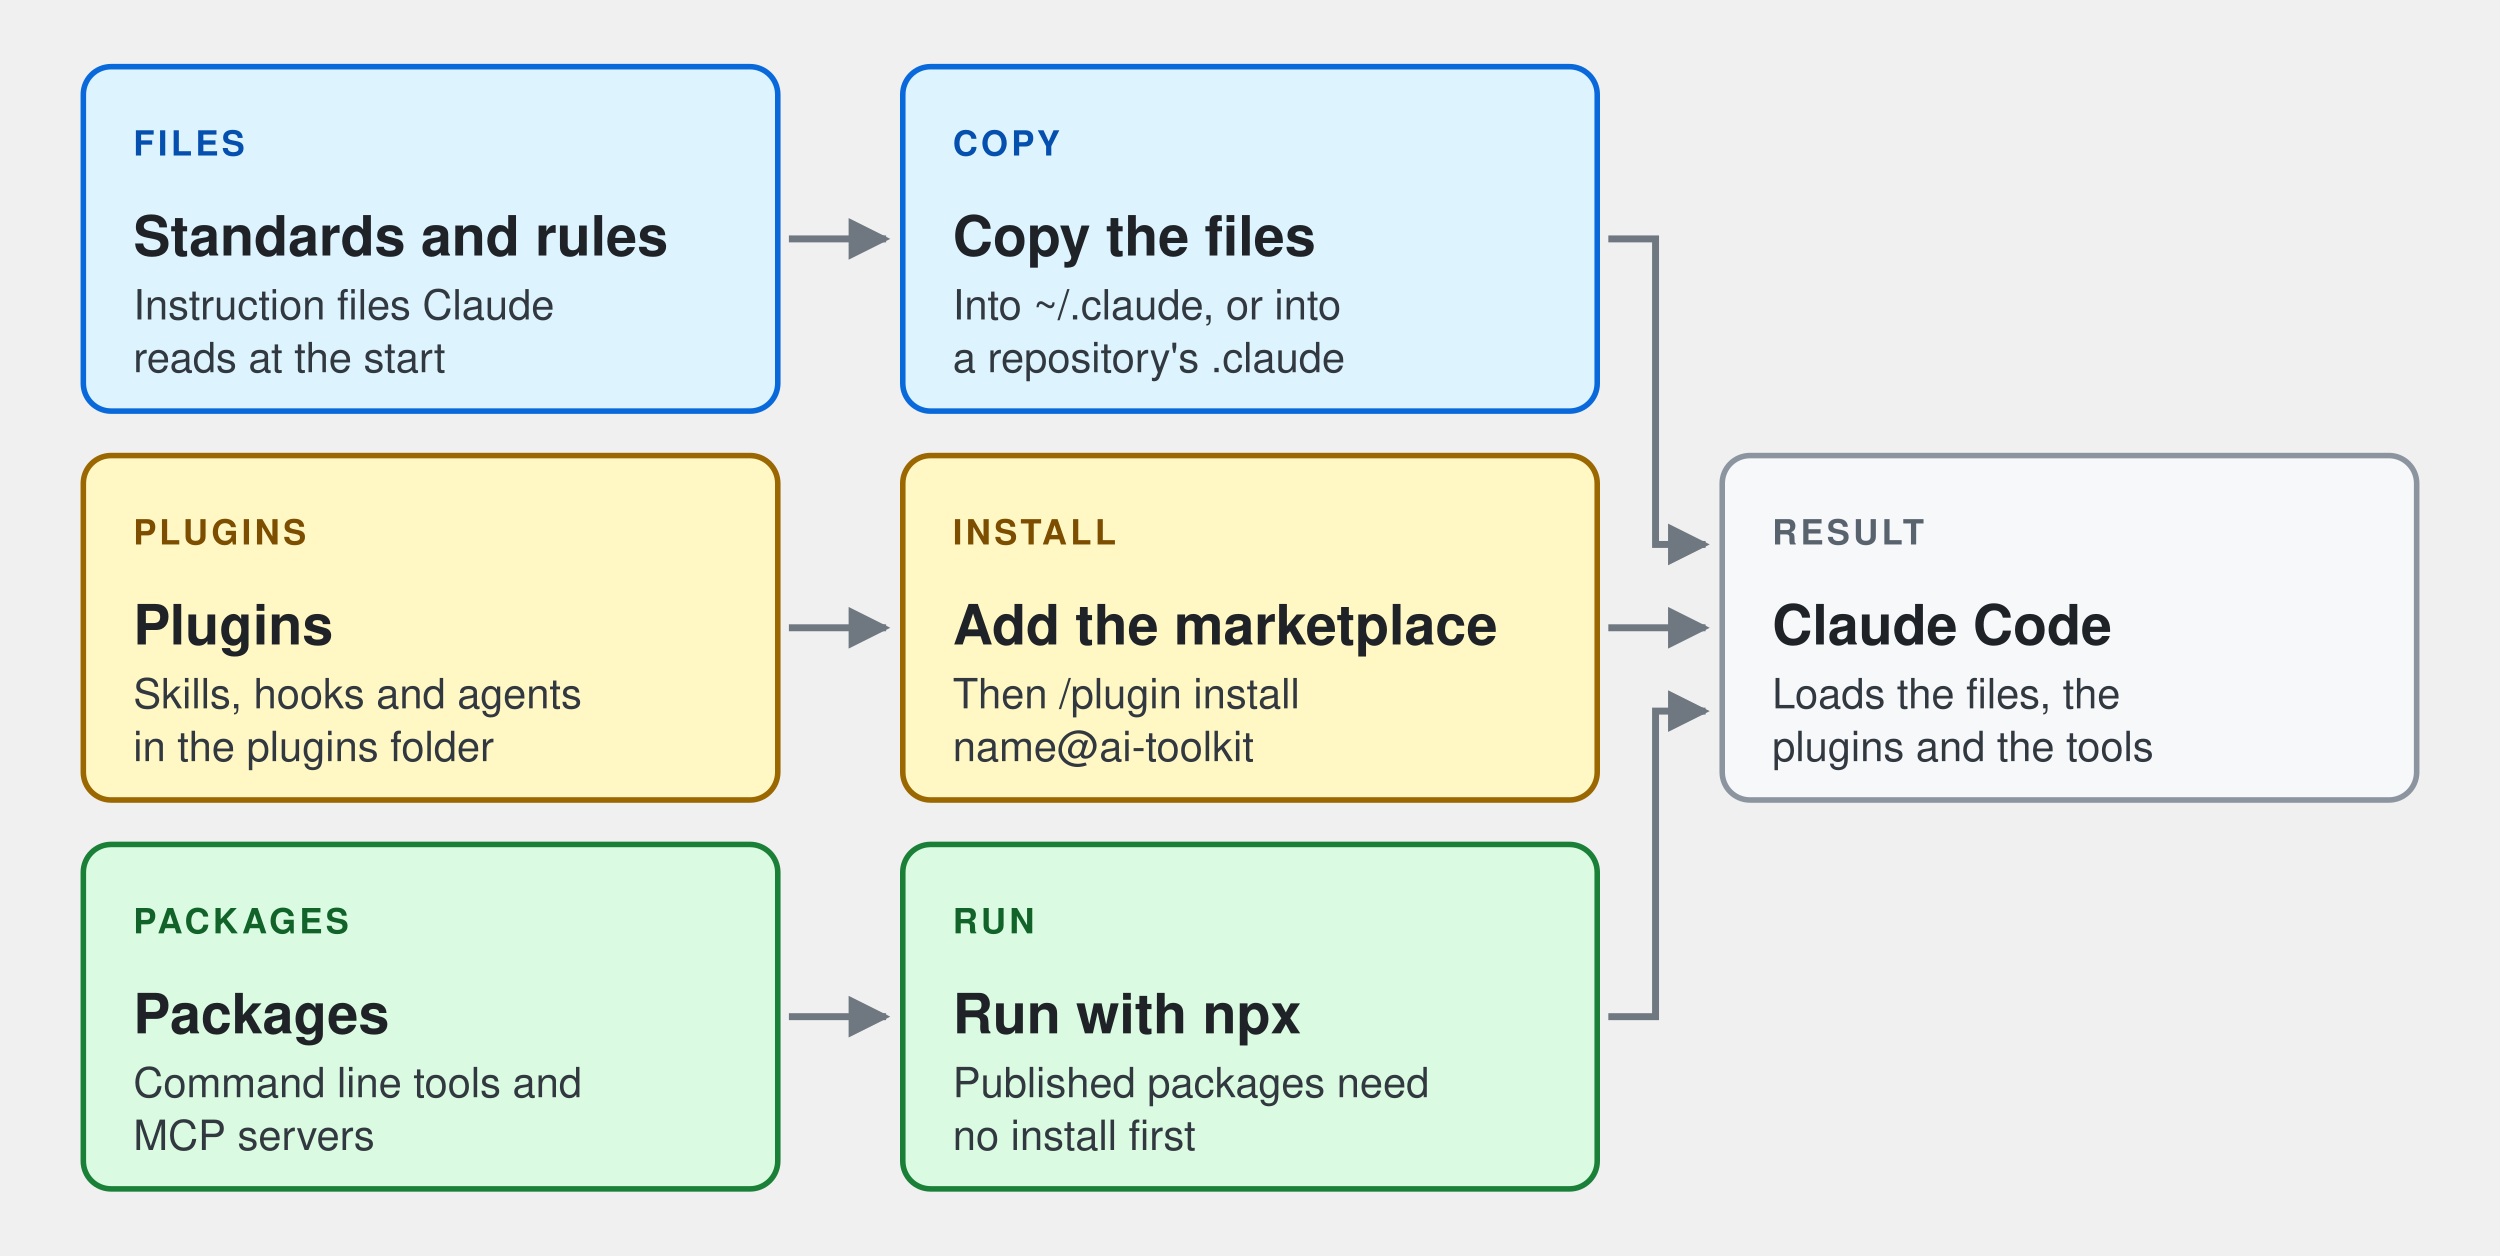
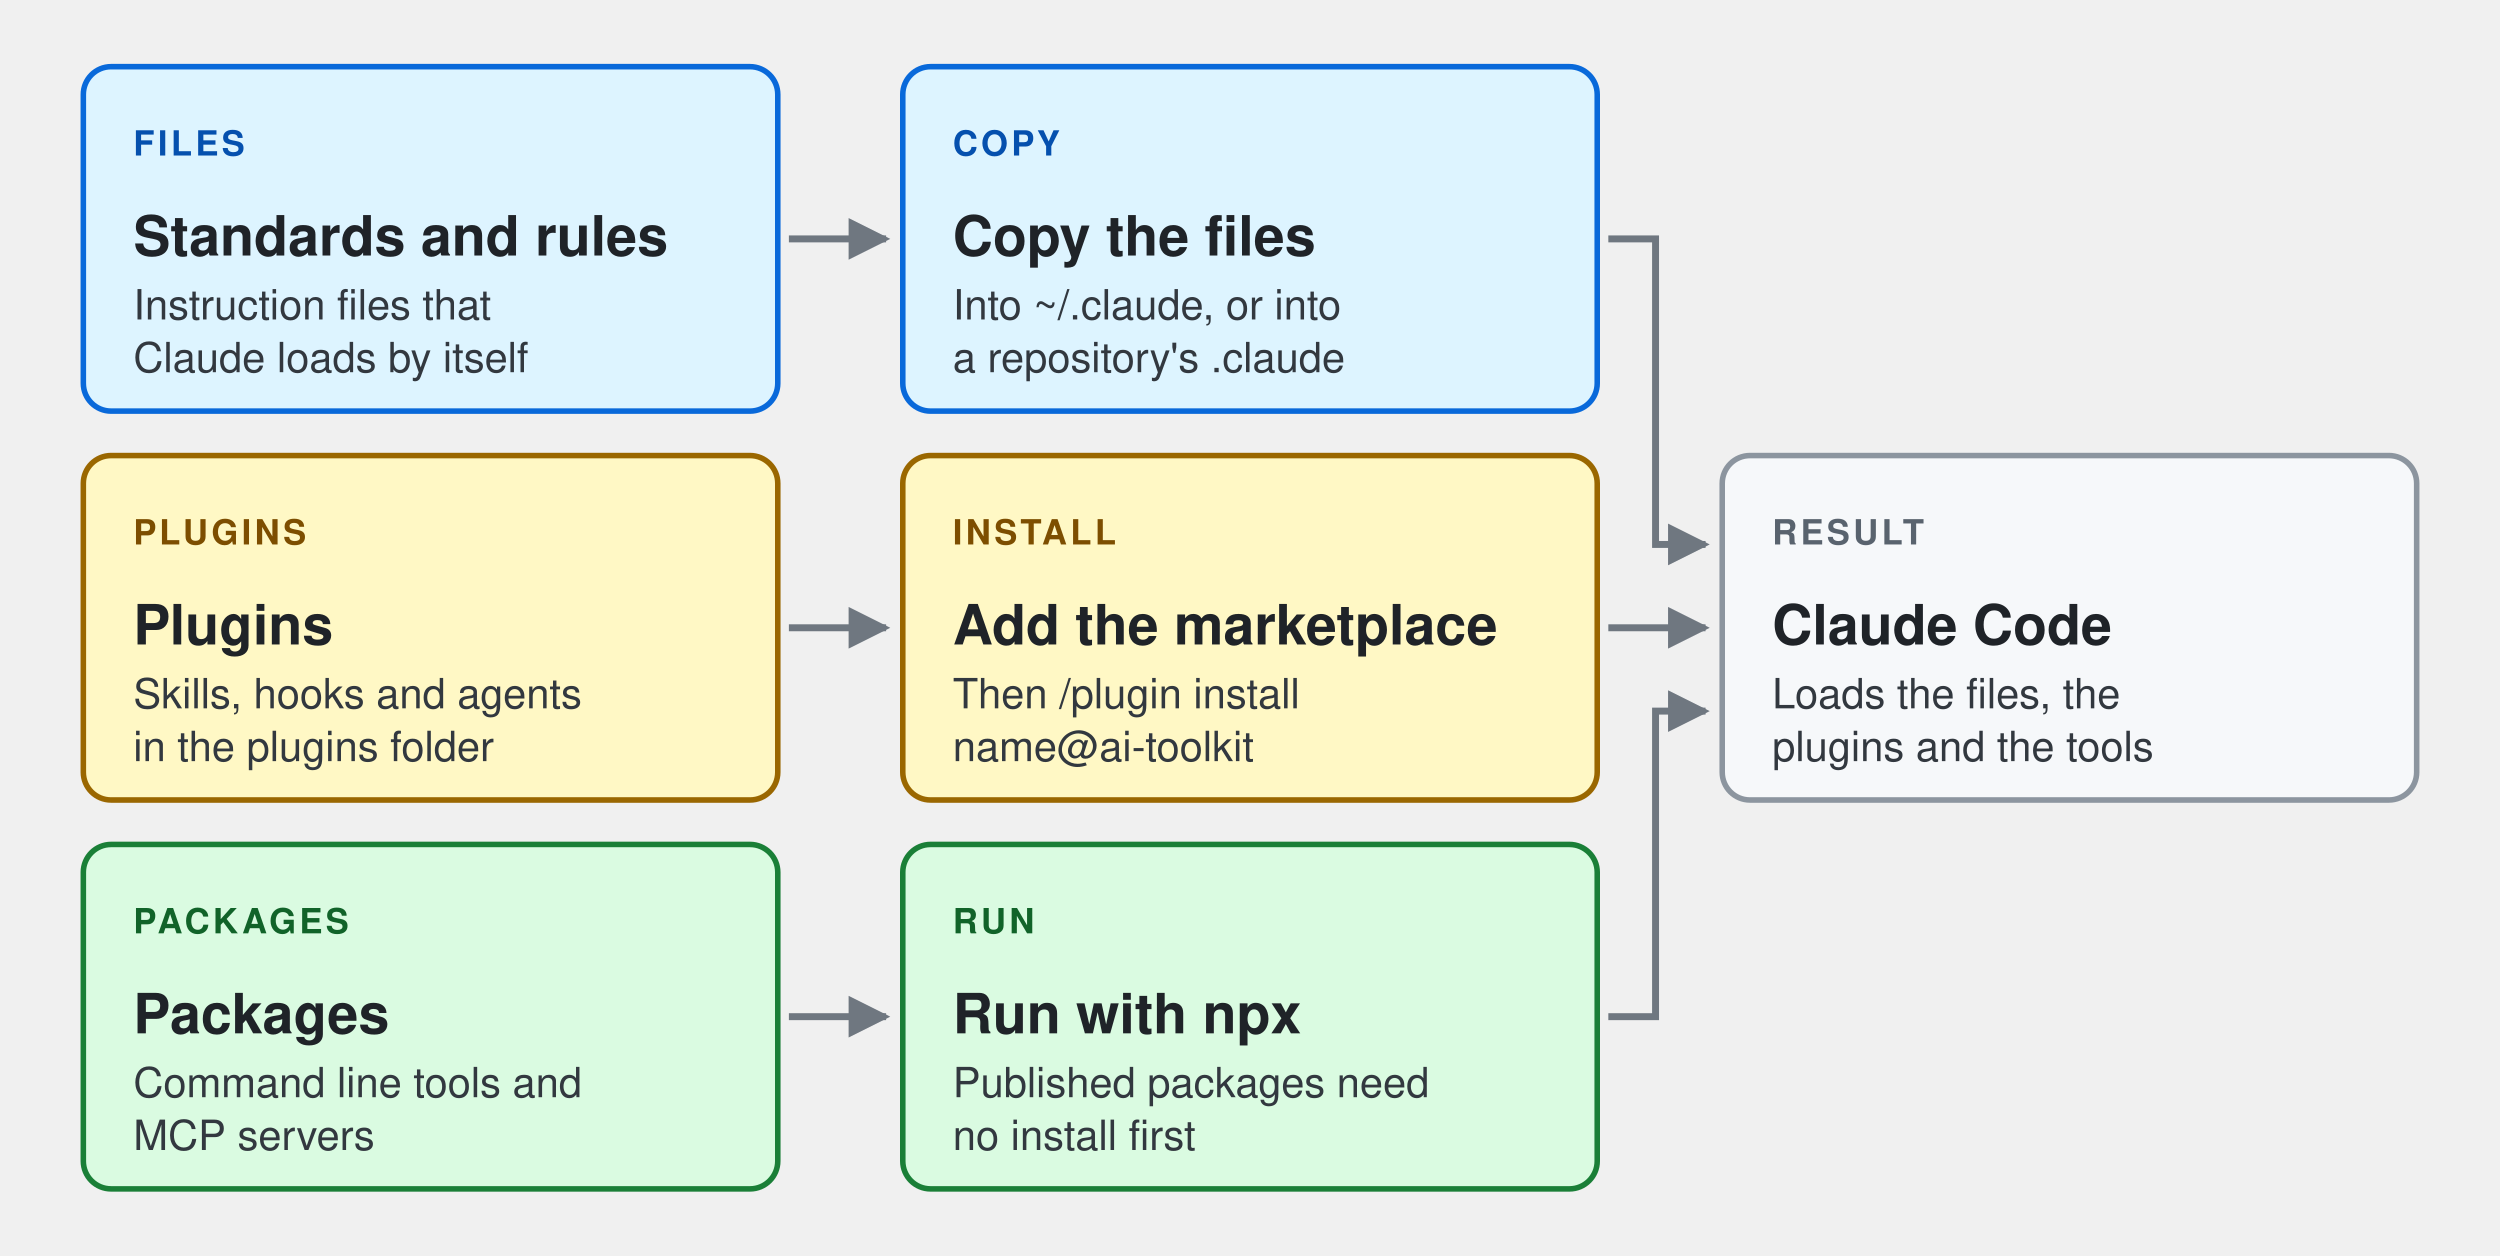
<svg xmlns="http://www.w3.org/2000/svg" viewBox="0 0 900 452" role="img" aria-labelledby="ir-title ir-desc" font-family="-apple-system, BlinkMacSystemFont, 'Segoe UI', Helvetica, Arial, sans-serif">
  <style>
    .box { stroke-width: 2; }
    .band { fill: #f6f8fa; stroke: #d0d7de; stroke-width: 1.5; }
    .hd { font-size: 18px; font-weight: 700; fill: #1f2328; }
    .sub { font-size: 14px; fill: #59636e; }
    .ttl { font-size: 20px; font-weight: 700; fill: #1f2328; }
    .dsc { font-size: 15px; fill: #32383f; }
    .tag { font-size: 12.5px; font-weight: 700; letter-spacing: 1.2px; }
    .num { font-size: 14px; font-weight: 700; text-anchor: middle; fill: #ffffff; }
    .lbl { font-size: 14px; font-weight: 600; fill: #6f7780; }
    .mid { text-anchor: middle; }
    .arw { stroke: #6f7780; stroke-width: 2.5; fill: none; }
    .opt { stroke-dasharray: 7 5; }
    .head { fill: #6f7780; }

    .g0 .box { fill: #f6f8fa; stroke: #8c959f; }
    .g0 .tag { fill: #59636e; }
    .g1 .box { fill: #ddf4ff; stroke: #0969da; }
    .g1 .tag { fill: #0550ae; }
    .g1 .dot { fill: #0969da; }
    .g2 .box { fill: #fff8c5; stroke: #9a6700; }
    .g2 .tag { fill: #7d4e00; }
    .g2 .dot { fill: #9a6700; }
    .g3 .box { fill: #dafbe1; stroke: #1a7f37; }
    .g3 .tag { fill: #116329; }
    .g3 .dot { fill: #1a7f37; }

    @media (prefers-color-scheme: dark) {
      .band { fill: #151b23; stroke: #3d444d; }
      .hd { fill: #f0f6fc; }
      .sub { fill: #9198a1; }
      .ttl { fill: #f0f6fc; }
      .dsc { fill: #d1d9e0; }
      .num { fill: #0d1117; }
      .lbl { fill: #9198a1; }
      .arw { stroke: #9198a1; }
      .head { fill: #9198a1; }
      .g0 .box { fill: #151b23; stroke: #656d76; }
      .g0 .tag { fill: #9198a1; }
      .g1 .box { fill: #121d2f; stroke: #4493f8; }
      .g1 .tag { fill: #79c0ff; }
      .g1 .dot { fill: #4493f8; }
      .g2 .box { fill: #2a2111; stroke: #d29922; }
      .g2 .tag { fill: #e3b341; }
      .g2 .dot { fill: #d29922; }
      .g3 .box { fill: #12261e; stroke: #3fb950; }
      .g3 .tag { fill: #56d364; }
      .g3 .dot { fill: #3fb950; }
    }
  </style>
  <defs>
    <marker id="ir-head" viewBox="0 0 10 10" refX="9" refY="5" markerWidth="6" markerHeight="6" orient="auto">
      <path class="head" d="M0 0 10 5 0 10z" />
    </marker>
  </defs>
  <g class="g1" transform="translate(30 24)">
    <rect class="box" width="250" height="124" rx="10" />
    <text class="tag" x="18" y="32">FILES</text>
    <text class="ttl" x="18" y="68">Standards and rules</text>
-     <text class="dsc" x="18" y="91">Instruction files Claude</text>
-     <text class="dsc" x="18" y="110">reads at the start</text>
+     <text class="dsc" x="18" y="91">Instruction files that</text>
+     <text class="dsc" x="18" y="110">Claude loads by itself</text>
  </g>
  <path class="arw" d="M284 86H319" marker-end="url(#ir-head)" />
  <g class="g1" transform="translate(325 24)">
    <rect class="box" width="250" height="124" rx="10" />
    <text class="tag" x="18" y="32">COPY</text>
    <text class="ttl" x="18" y="68">Copy the files</text>
    <text class="dsc" x="18" y="91">Into ~/.claude, or into</text>
    <text class="dsc" x="18" y="110">a repository's .claude</text>
  </g>
  <g class="g2" transform="translate(30 164)">
    <rect class="box" width="250" height="124" rx="10" />
    <text class="tag" x="18" y="32">PLUGINS</text>
    <text class="ttl" x="18" y="68">Plugins</text>
    <text class="dsc" x="18" y="91">Skills, hooks and agents</text>
    <text class="dsc" x="18" y="110">in the plugins folder</text>
  </g>
  <path class="arw" d="M284 226H319" marker-end="url(#ir-head)" />
  <g class="g2" transform="translate(325 164)">
    <rect class="box" width="250" height="124" rx="10" />
    <text class="tag" x="18" y="32">INSTALL</text>
    <text class="ttl" x="18" y="68">Add the marketplace</text>
    <text class="dsc" x="18" y="91">Then /plugin install</text>
    <text class="dsc" x="18" y="110">name@ai-toolkit</text>
  </g>
  <g class="g3" transform="translate(30 304)">
    <rect class="box" width="250" height="124" rx="10" />
    <text class="tag" x="18" y="32">PACKAGES</text>
    <text class="ttl" x="18" y="68">Packages</text>
    <text class="dsc" x="18" y="91">Command line tools and</text>
    <text class="dsc" x="18" y="110">MCP servers</text>
  </g>
  <path class="arw" d="M284 366H319" marker-end="url(#ir-head)" />
  <g class="g3" transform="translate(325 304)">
    <rect class="box" width="250" height="124" rx="10" />
    <text class="tag" x="18" y="32">RUN</text>
    <text class="ttl" x="18" y="68">Run with npx</text>
    <text class="dsc" x="18" y="91">Published packages need</text>
    <text class="dsc" x="18" y="110">no install first</text>
  </g>
  <path class="arw" d="M579 86H596V196H614" marker-end="url(#ir-head)" />
  <path class="arw" d="M579 226H614" marker-end="url(#ir-head)" />
  <path class="arw" d="M579 366H596V256H614" marker-end="url(#ir-head)" />
  <g class="g0" transform="translate(620 164)">
    <rect class="box" width="250" height="124" rx="10" />
    <text class="tag" x="18" y="32">RESULT</text>
    <text class="ttl" x="18" y="68">Claude Code</text>
    <text class="dsc" x="18" y="91">Loads the files, the</text>
    <text class="dsc" x="18" y="110">plugins and the tools</text>
  </g>
</svg>
